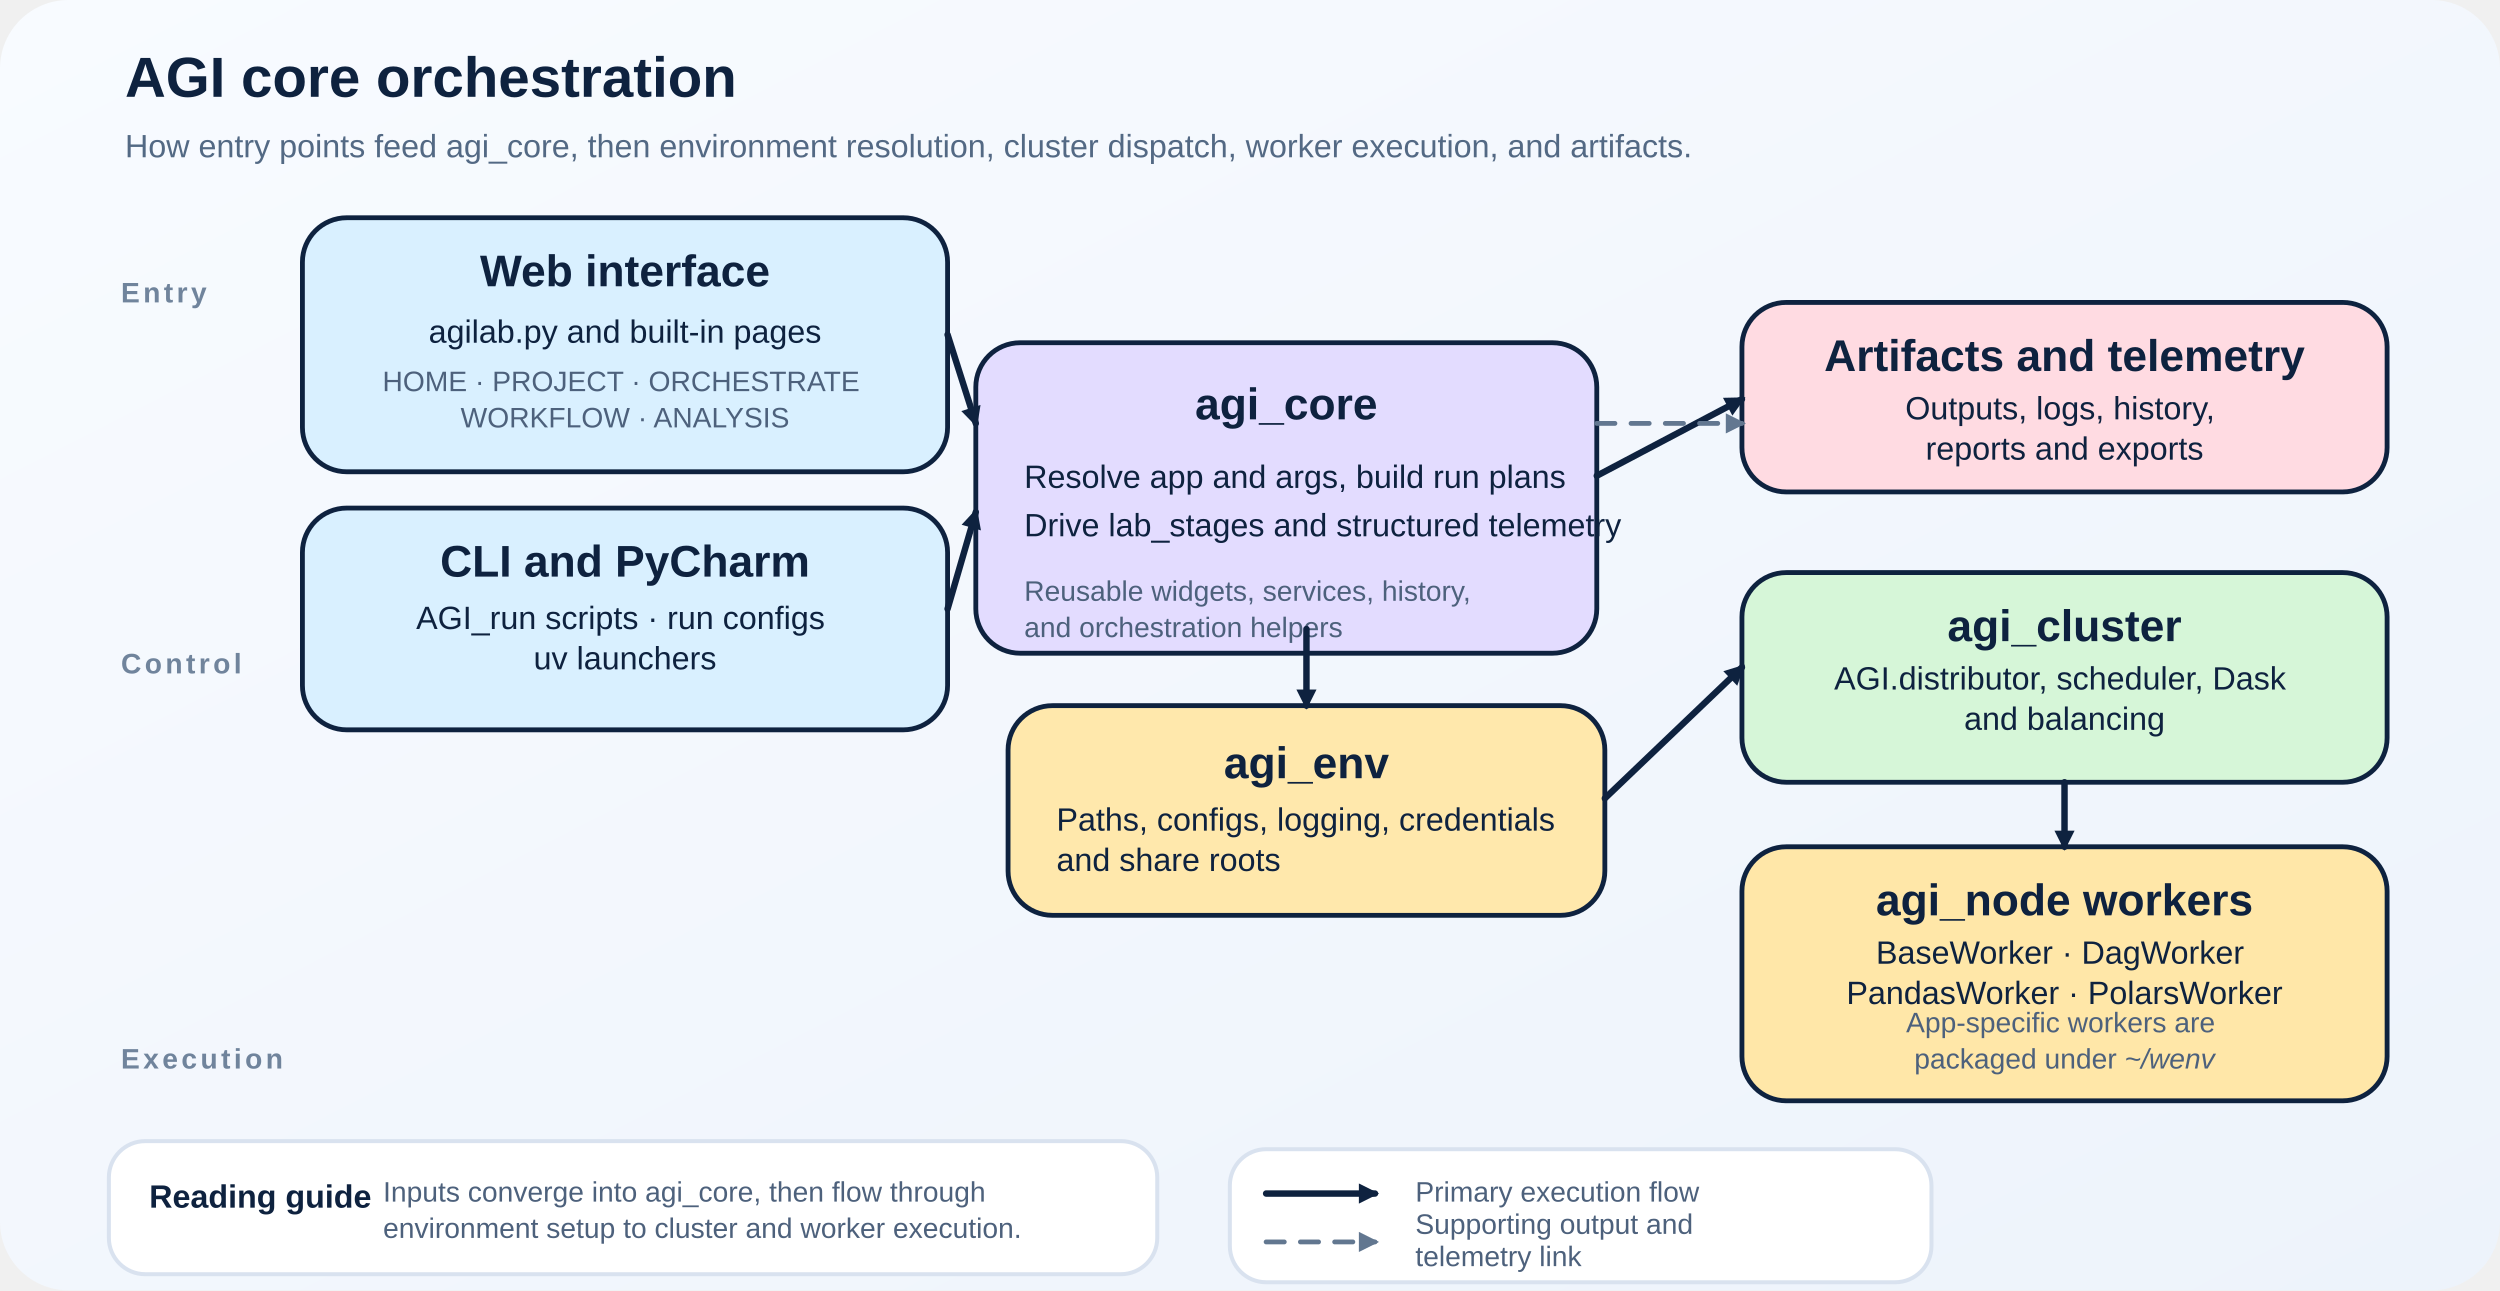
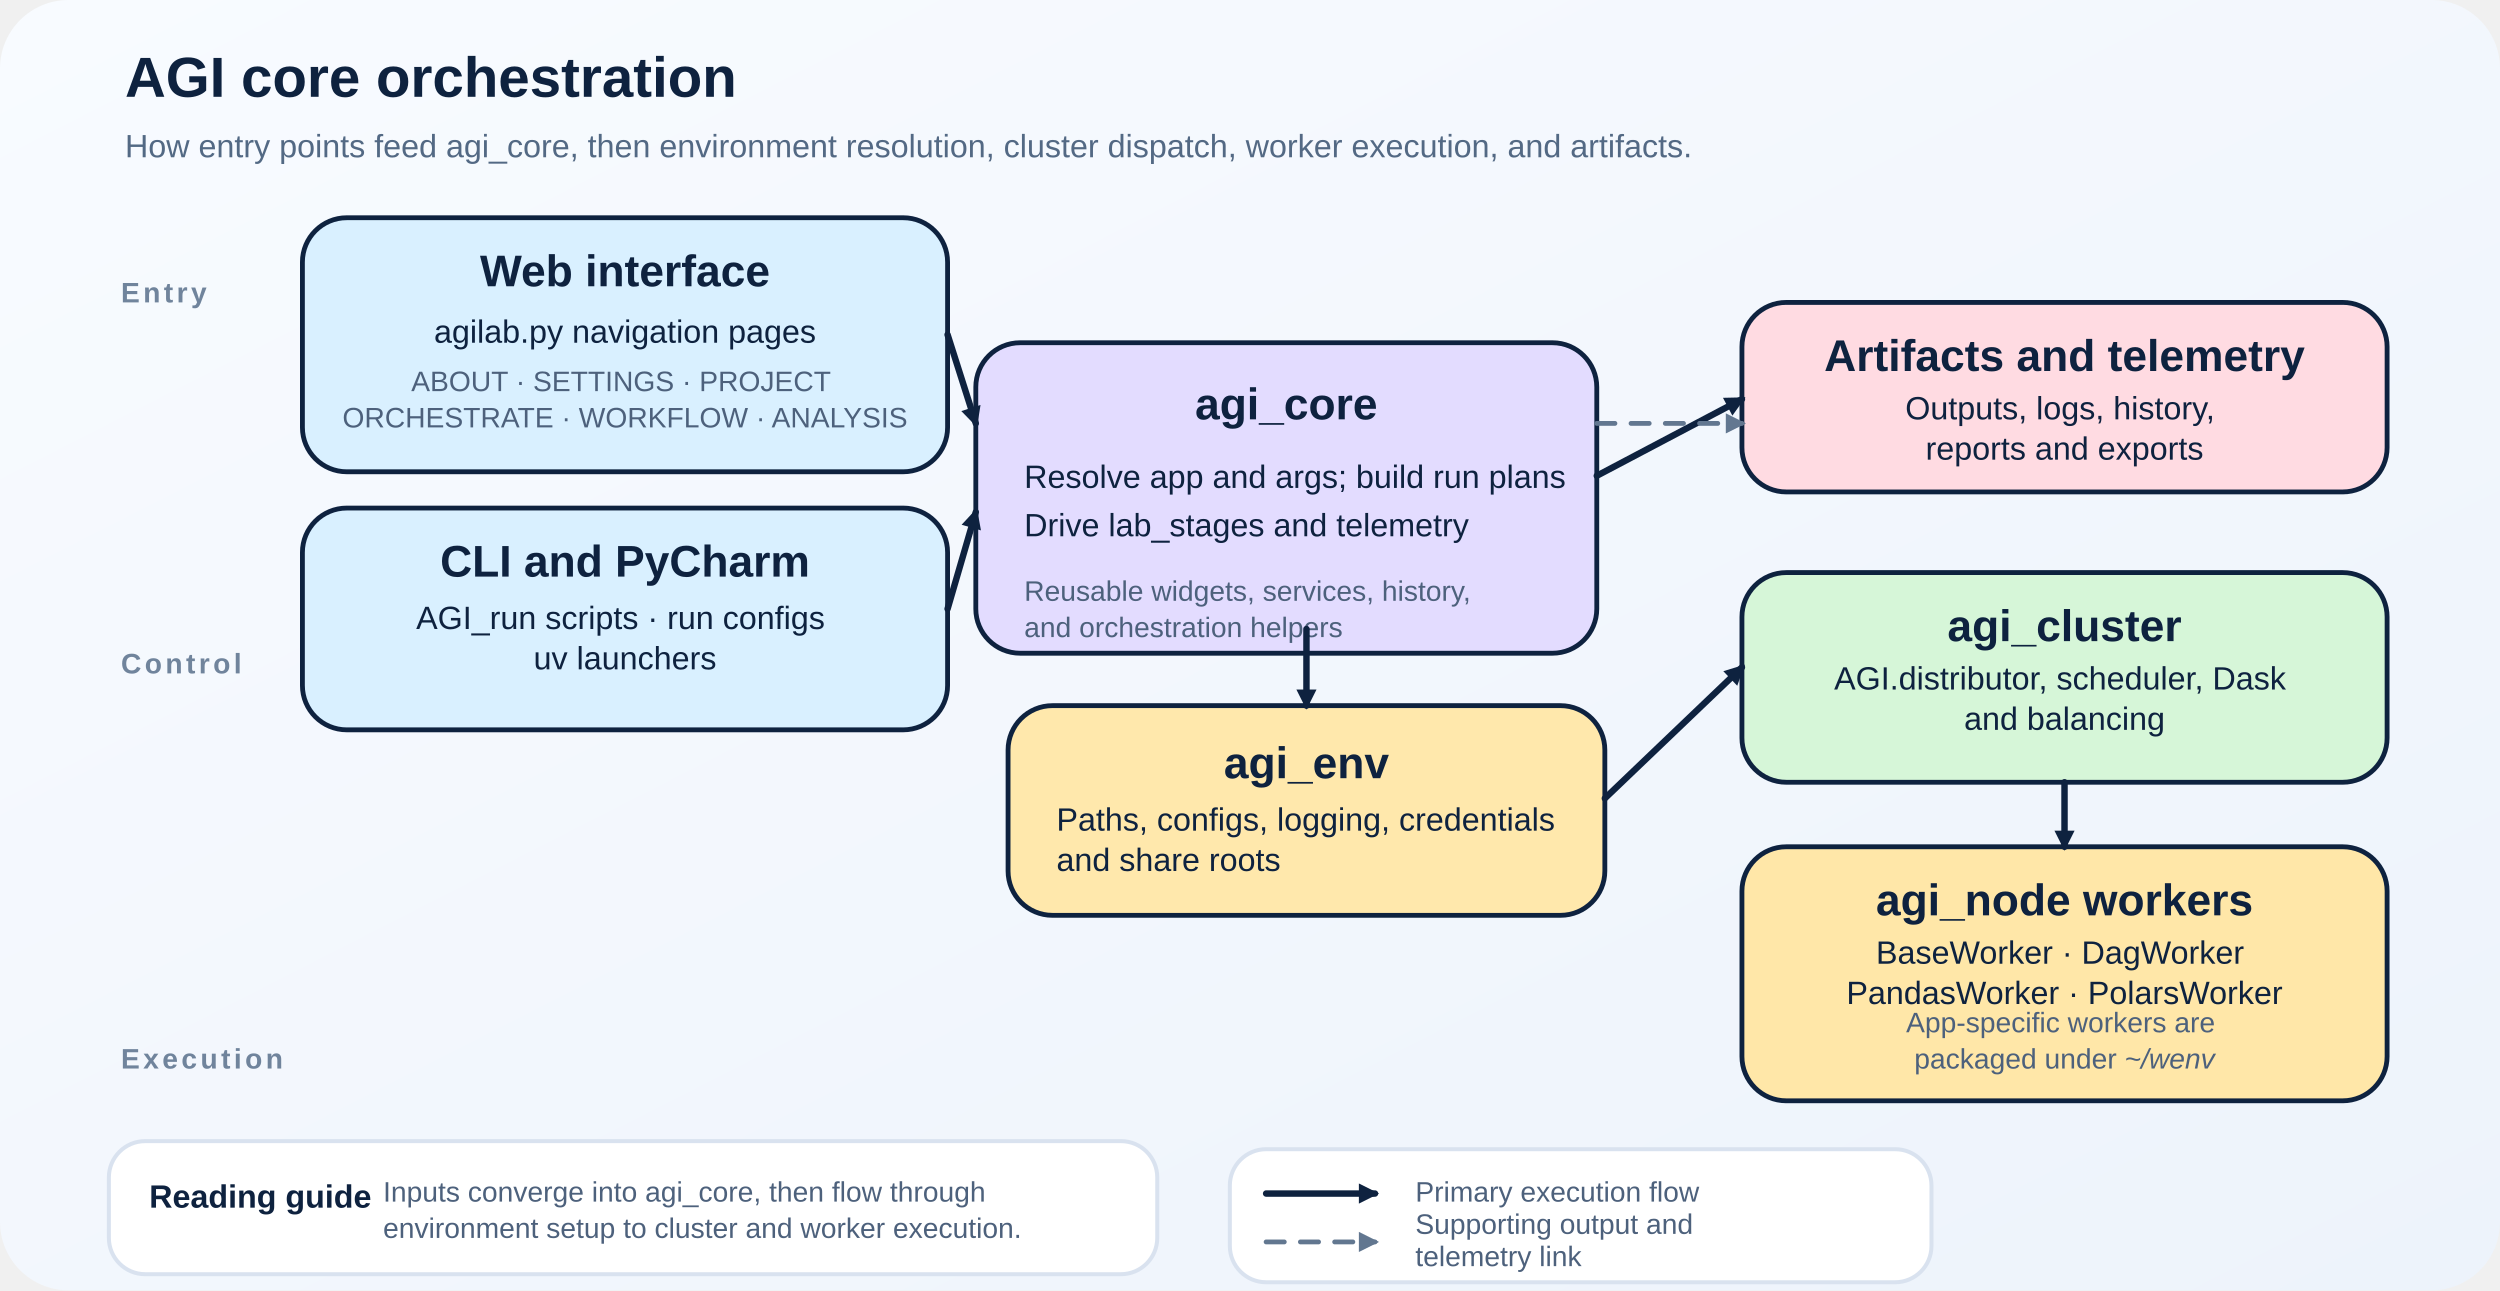
<svg xmlns="http://www.w3.org/2000/svg" width="1240" height="640" viewBox="0 0 1240 640" role="img" aria-labelledby="title desc">
  <defs>
    <style>
      text {
        font-family: Arial, Helvetica, sans-serif;
        fill: #0e223f;
      }
      .title {
        font-size: 28px;
        font-weight: 700;
      }
      .subtitle {
        font-size: 16px;
        fill: #536984;
      }
      .lane {
        font-size: 14px;
        font-weight: 700;
        letter-spacing: 0.12em;
        text-transform: uppercase;
        fill: #70849c;
      }
      .card {
        stroke: #0e223f;
        stroke-width: 2.4;
        rx: 22;
        ry: 22;
      }
      .card-title {
        font-size: 22px;
        font-weight: 700;
      }
      .card-body {
        font-size: 16px;
      }
      .card-note {
        font-size: 14px;
        fill: #4d617c;
      }
      .arrow {
        stroke: #0e223f;
        stroke-width: 3.2;
        stroke-linecap: round;
      }
      .arrow-soft {
        stroke: #627790;
        stroke-width: 2.4;
        stroke-linecap: round;
        stroke-dasharray: 9 8;
      }
      .callout {
        stroke: #d9e2ef;
        stroke-width: 2;
        rx: 18;
        ry: 18;
      }
      .callout-title {
        font-size: 16px;
        font-weight: 700;
      }
      .callout-body {
        font-size: 14px;
        fill: #4d617c;
      }
    </style>
    <marker id="arrowhead-core" markerWidth="10" markerHeight="10" refX="8" refY="5" orient="auto" markerUnits="userSpaceOnUse">
      <path d="M 0 0 L 10 5 L 0 10 z" fill="#0e223f" />
    </marker>
    <marker id="arrowhead-soft-core" markerWidth="10" markerHeight="10" refX="8" refY="5" orient="auto" markerUnits="userSpaceOnUse">
      <path d="M 0 0 L 10 5 L 0 10 z" fill="#627790" />
    </marker>
    <linearGradient id="core-bg" x1="0%" y1="0%" x2="100%" y2="100%">
      <stop offset="0%" stop-color="#f8fbff" />
      <stop offset="100%" stop-color="#edf3fb" />
    </linearGradient>
  </defs>
  <rect width="1240" height="640" fill="url(#core-bg)" rx="34" ry="34" />
  <g transform="translate(62,48)">
    <text class="title" x="0" y="0">AGI core orchestration</text>
    <text class="subtitle" x="0" y="30">How entry points feed agi_core, then environment resolution, cluster dispatch, worker execution, and artifacts.</text>
  </g>
  <g transform="translate(60,120)">
    <text class="lane" x="0" y="30">Entry</text>
    <text class="lane" x="0" y="214">Control</text>
    <text class="lane" x="0" y="410">Execution</text>
  </g>
  <g transform="translate(150,108)">
    <rect class="card" width="320" height="126" fill="#d9f0ff" />
    <text class="card-title" x="160" y="34" text-anchor="middle">Web interface</text>
-     <text class="card-body" x="160" y="62" text-anchor="middle">agilab.py and built-in pages</text>
+     <text class="card-body" x="160" y="62" text-anchor="middle">agilab.py navigation pages</text>
    <text class="card-note" x="160" y="86" text-anchor="middle">
-       <tspan x="160" dy="0">HOME · PROJECT · ORCHESTRATE</tspan>
-       <tspan x="160" dy="18">WORKFLOW · ANALYSIS</tspan>
+       <tspan x="160" dy="0">ABOUT · SETTINGS · PROJECT</tspan>
+       <tspan x="160" dy="18">ORCHESTRATE · WORKFLOW · ANALYSIS</tspan>
    </text>
  </g>
  <g transform="translate(150,252)">
    <rect class="card" width="320" height="110" fill="#d9f0ff" />
    <text class="card-title" x="160" y="34" text-anchor="middle">CLI and PyCharm</text>
    <text class="card-body" x="160" y="60" text-anchor="middle">
      <tspan x="160" dy="0">AGI_run scripts · run configs</tspan>
      <tspan x="160" dy="20">uv launchers</tspan>
    </text>
  </g>
  <g transform="translate(484,170)">
    <rect class="card" width="308" height="154" fill="#e3dcff" />
    <text class="card-title" x="154" y="38" text-anchor="middle">agi_core</text>
-     <text class="card-body" x="24" y="72">Resolve app and args, build run plans</text>
-     <text class="card-body" x="24" y="96">Drive lab_stages and structured telemetry</text>
+     <text class="card-body" x="24" y="72">Resolve app and args; build run plans</text>
+     <text class="card-body" x="24" y="96">Drive lab_stages and telemetry</text>
    <text class="card-note" x="24" y="128">
      <tspan x="24" dy="0">Reusable widgets, services, history,</tspan>
      <tspan x="24" dy="18">and orchestration helpers</tspan>
    </text>
  </g>
  <g transform="translate(500,350)">
    <rect class="card" width="296" height="104" fill="#ffe8ac" />
    <text class="card-title" x="148" y="36" text-anchor="middle">agi_env</text>
    <text class="card-body" x="24" y="62">
      <tspan x="24" dy="0">Paths, configs, logging, credentials</tspan>
      <tspan x="24" dy="20">and share roots</tspan>
    </text>
  </g>
  <g transform="translate(864,150)">
    <rect class="card" width="320" height="94" fill="#ffdbe2" />
    <text class="card-title" x="160" y="34" text-anchor="middle">Artifacts and telemetry</text>
    <text class="card-body" x="160" y="58" text-anchor="middle">
      <tspan x="160" dy="0">Outputs, logs, history,</tspan>
      <tspan x="160" dy="20">reports and exports</tspan>
    </text>
  </g>
  <g transform="translate(864,284)">
    <rect class="card" width="320" height="104" fill="#d6f6d8" />
    <text class="card-title" x="160" y="34" text-anchor="middle">agi_cluster</text>
    <text class="card-body" x="160" y="58" text-anchor="middle">
      <tspan x="160" dy="0">AGI.distributor, scheduler, Dask</tspan>
      <tspan x="160" dy="20">and balancing</tspan>
    </text>
  </g>
  <g transform="translate(864,420)">
    <rect class="card" width="320" height="126" fill="#ffe7a8" />
    <text class="card-title" x="160" y="34" text-anchor="middle">agi_node workers</text>
    <text class="card-body" x="160" y="58" text-anchor="middle">
      <tspan x="160" dy="0">BaseWorker · DagWorker</tspan>
      <tspan x="160" dy="20">PandasWorker · PolarsWorker</tspan>
    </text>
    <text class="card-note" x="160" y="92" text-anchor="middle">
      <tspan x="160" dy="0">App-specific workers are</tspan>
      <tspan x="160" dy="18">packaged under <tspan font-style="italic">~/wenv</tspan>
      </tspan>
    </text>
  </g>
  <g transform="translate(54,566)">
    <rect class="callout" width="520" height="66" fill="#ffffff" />
    <text class="callout-title" x="20" y="33">Reading guide</text>
    <text class="callout-body" x="136" y="30">
      <tspan x="136" dy="0">Inputs converge into agi_core, then flow through</tspan>
      <tspan x="136" dy="18">environment setup to cluster and worker execution.</tspan>
    </text>
  </g>
  <g transform="translate(610,570)">
    <rect class="callout" width="348" height="66" fill="#ffffff" />
    <line class="arrow" x1="18" y1="22" x2="72" y2="22" marker-end="url(#arrowhead-core)" />
    <text class="callout-body" x="92" y="26">Primary execution flow</text>
    <line class="arrow-soft" x1="18" y1="46" x2="72" y2="46" marker-end="url(#arrowhead-soft-core)" />
    <text class="callout-body" x="92" y="42">
      <tspan x="92" dy="0">Supporting output and</tspan>
      <tspan x="92" dy="16">telemetry link</tspan>
    </text>
  </g>
  <line class="arrow" x1="470" y1="166" x2="484" y2="210" marker-end="url(#arrowhead-core)" />
  <line class="arrow" x1="470" y1="302" x2="484" y2="254" marker-end="url(#arrowhead-core)" />
  <line class="arrow" x1="648" y1="312" x2="648" y2="350" marker-end="url(#arrowhead-core)" />
  <line class="arrow" x1="792" y1="236" x2="864" y2="198" marker-end="url(#arrowhead-core)" />
  <line class="arrow" x1="796" y1="396" x2="864" y2="331" marker-end="url(#arrowhead-core)" />
  <line class="arrow" x1="1024" y1="388" x2="1024" y2="420" marker-end="url(#arrowhead-core)" />
  <line class="arrow-soft" x1="792" y1="210" x2="864" y2="210" marker-end="url(#arrowhead-soft-core)" />
</svg>
